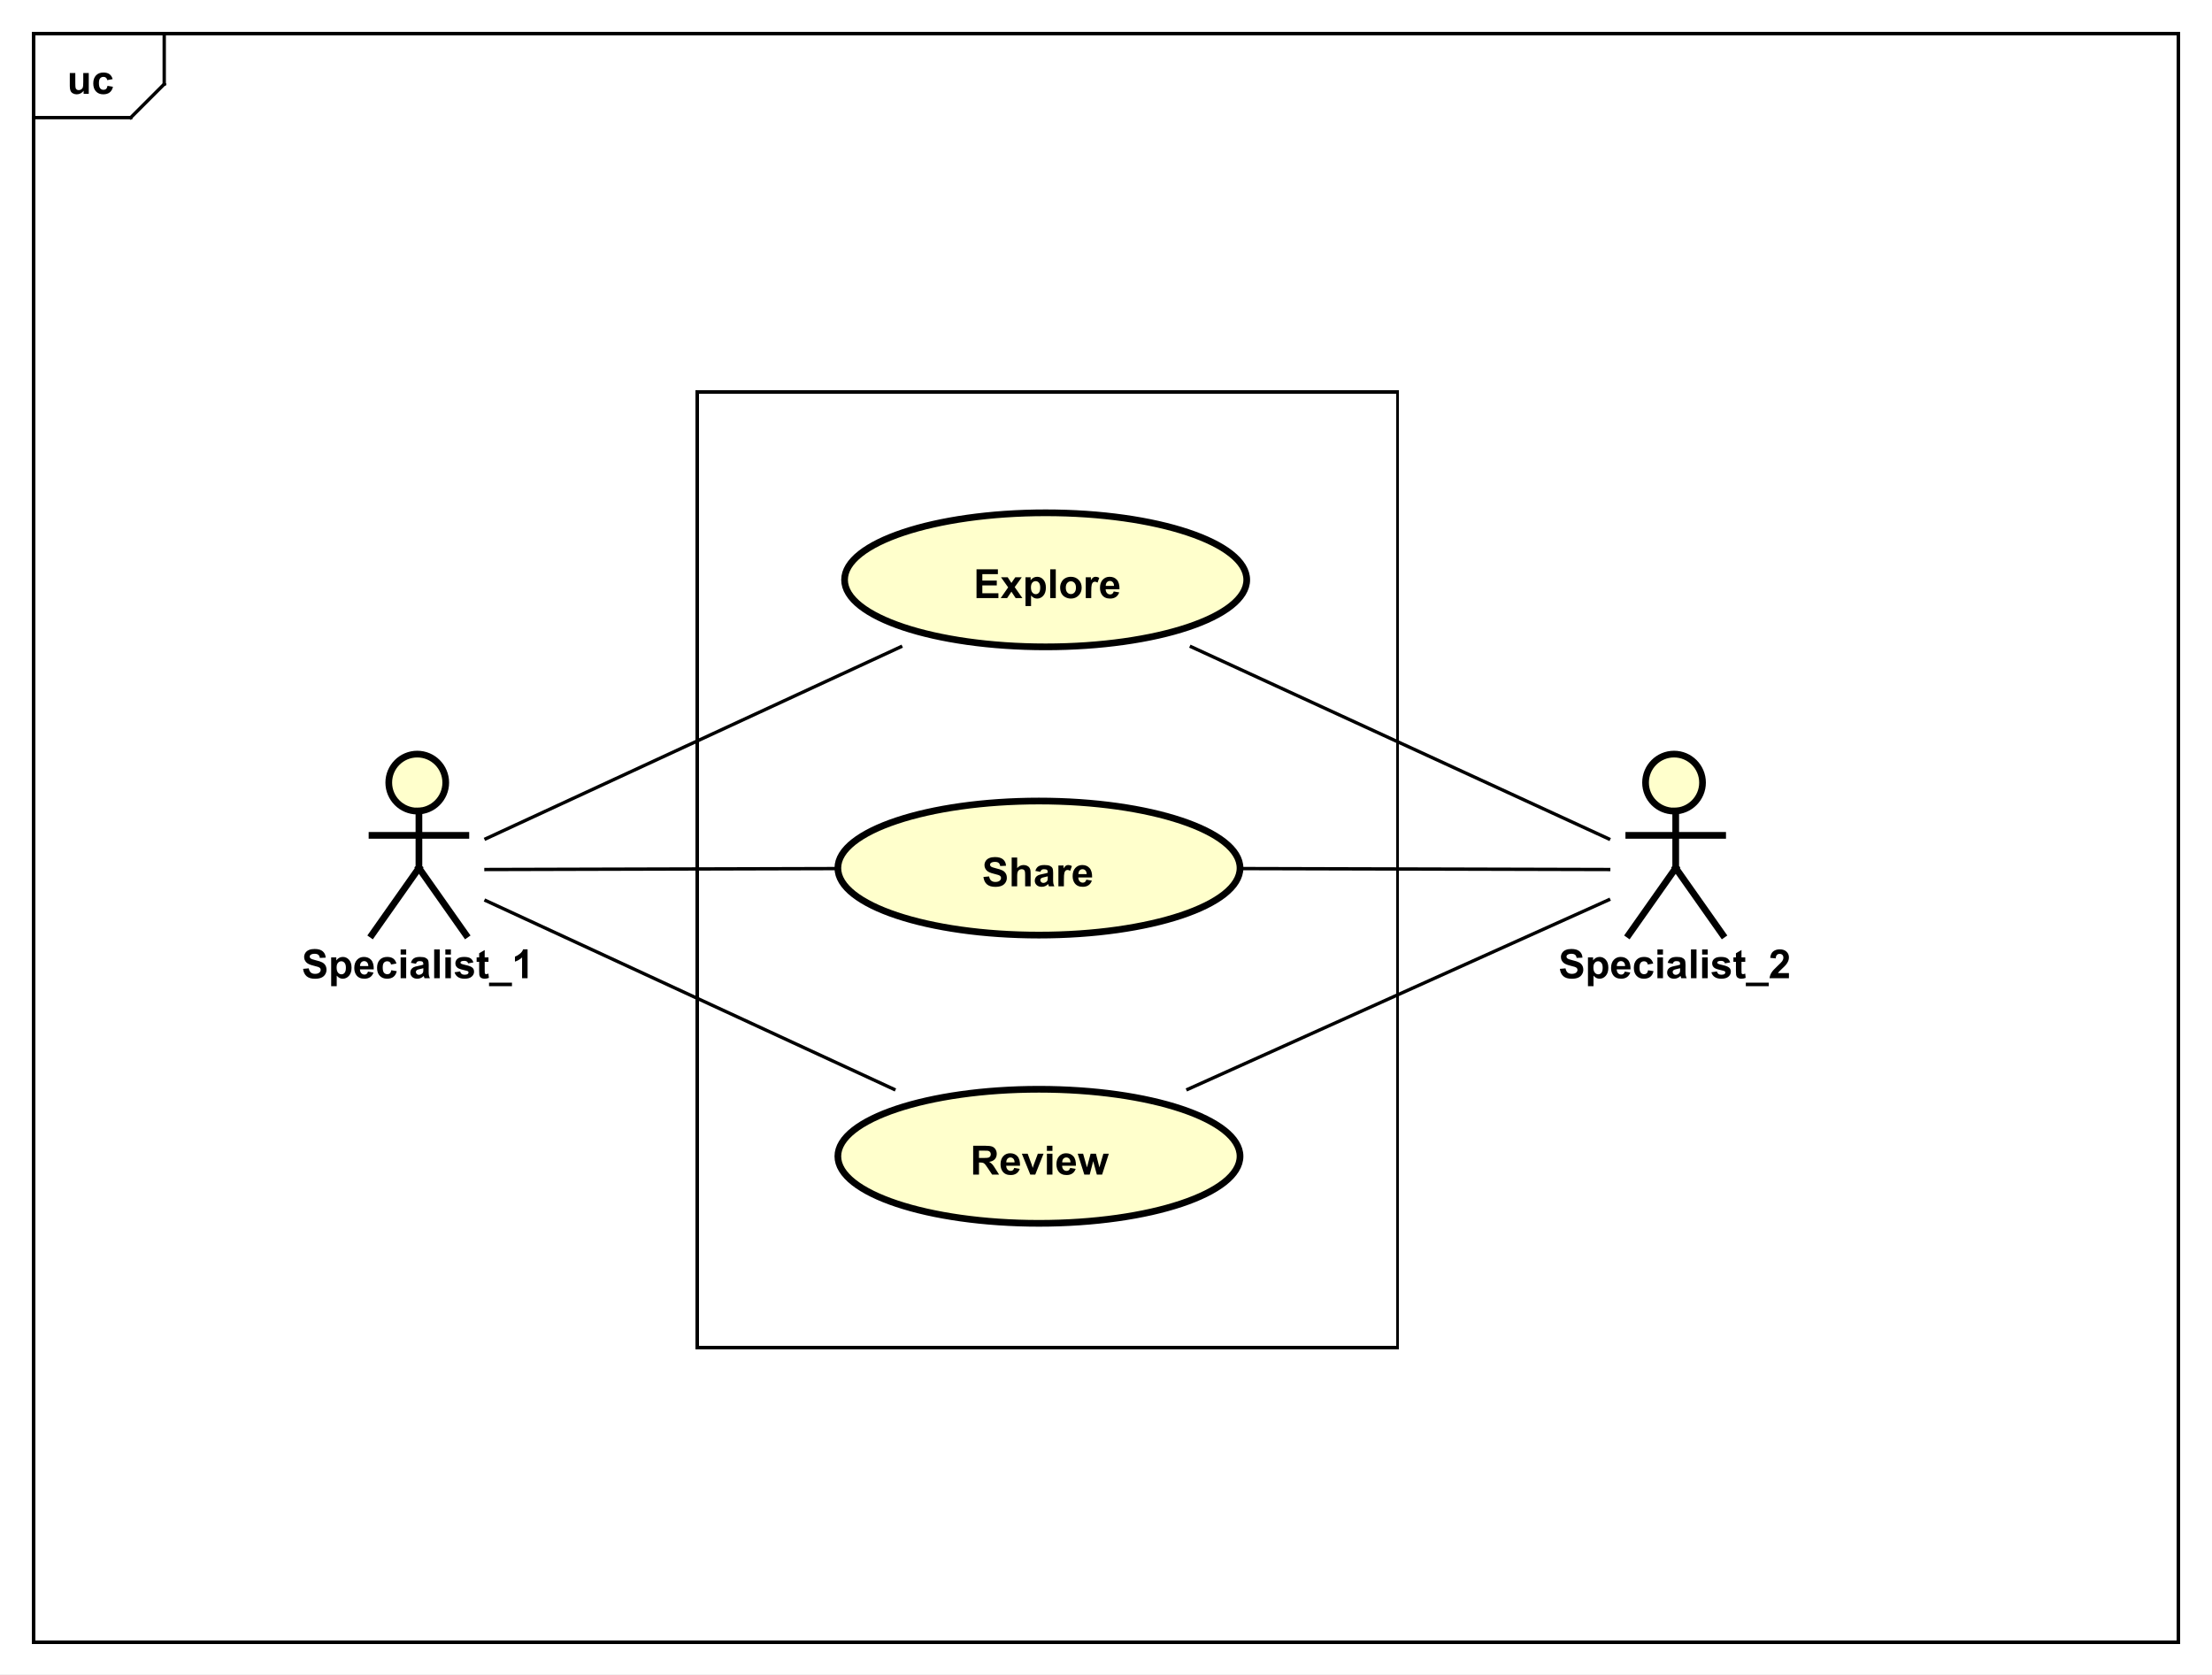
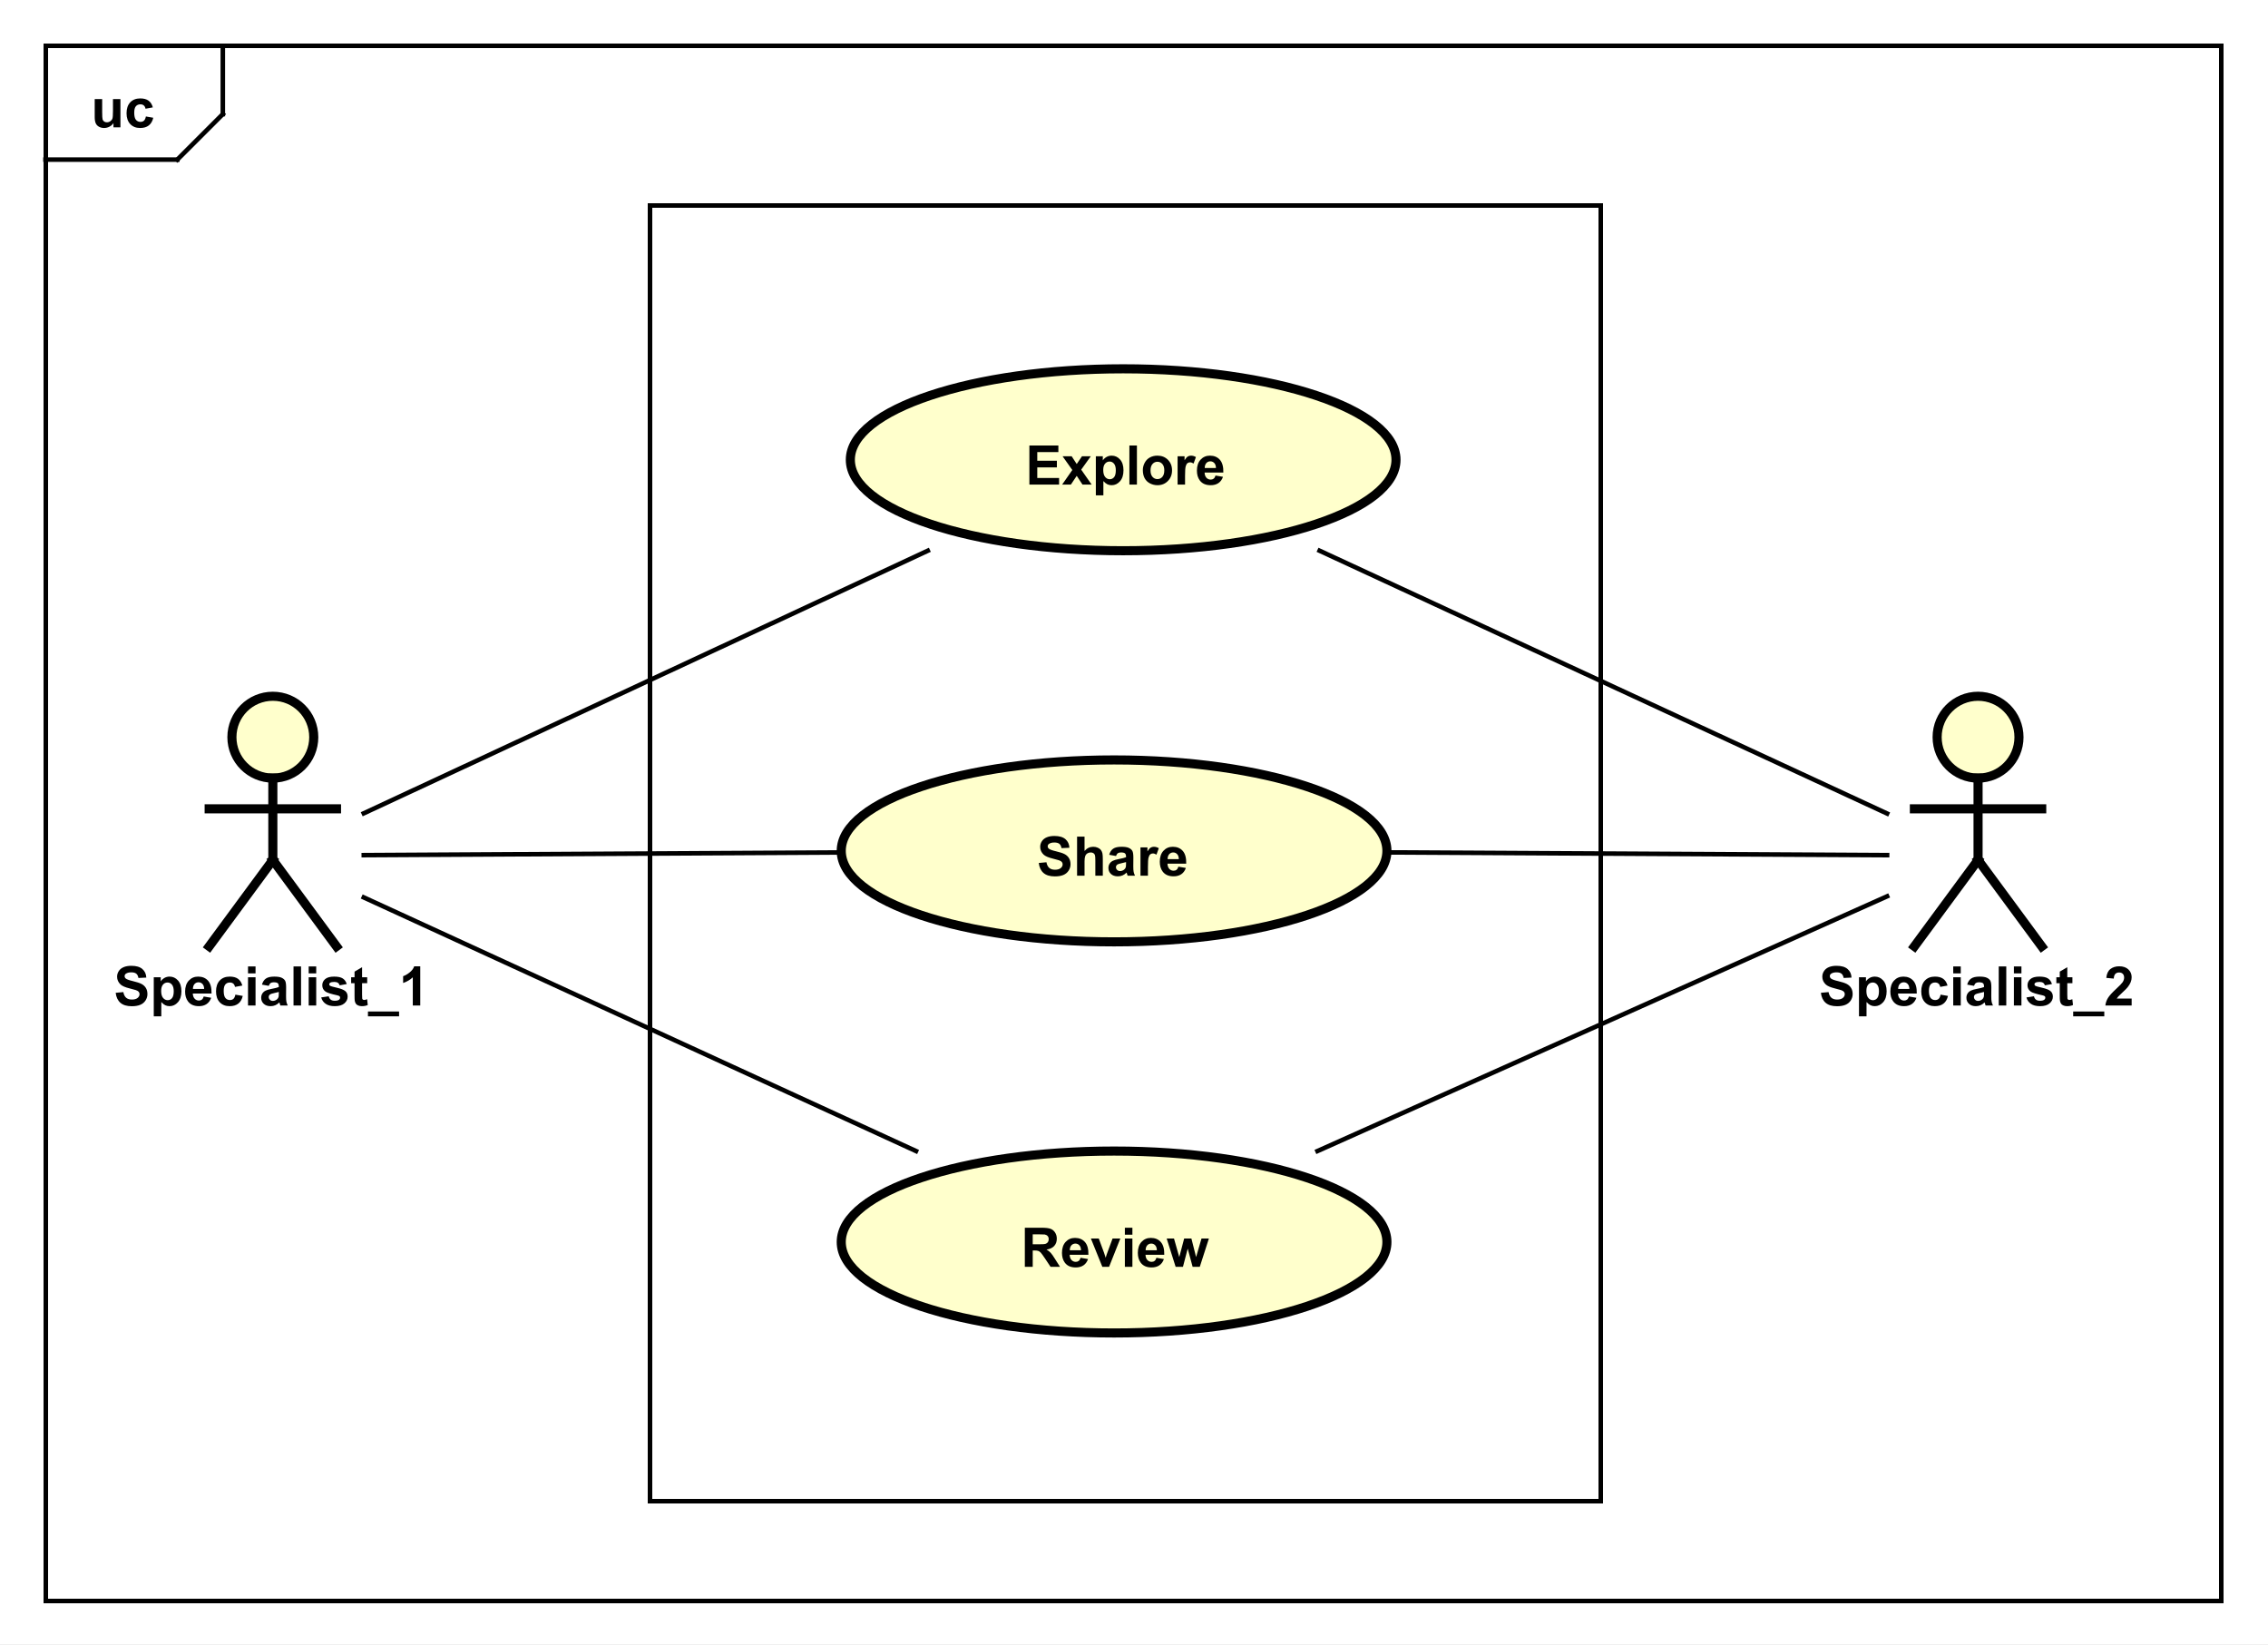
- <svg xmlns="http://www.w3.org/2000/svg" style="fill-opacity:1; color-rendering:auto; color-interpolation:auto; text-rendering:auto; stroke:black; stroke-linecap:square; stroke-miterlimit:10; shape-rendering:auto; stroke-opacity:1; fill:black; stroke-dasharray:none; font-weight:normal; stroke-width:1; font-family:'Dialog'; font-style:normal; stroke-linejoin:miter; font-size:12; stroke-dashoffset:0; image-rendering:auto;" width="880" height="666">
+ <svg xmlns="http://www.w3.org/2000/svg" style="fill-opacity:1; color-rendering:auto; color-interpolation:auto; text-rendering:auto; stroke:black; stroke-linecap:square; stroke-miterlimit:10; shape-rendering:auto; stroke-opacity:1; fill:black; stroke-dasharray:none; font-weight:normal; stroke-width:1; font-family:'Dialog'; font-style:normal; stroke-linejoin:miter; font-size:12; stroke-dashoffset:0; image-rendering:auto;" width="665" height="482">
  <defs id="genericDefs" />
  <g>
    <defs id="defs1">
      <clipPath clipPathUnits="userSpaceOnUse" id="clipPath1">
-         <path d="M0 0 L880 0 L880 666 L0 666 L0 0 Z" />
+         <path d="M0 0 L665 0 L665 482 L0 482 L0 0 Z" />
      </clipPath>
      <clipPath clipPathUnits="userSpaceOnUse" id="clipPath2">
-         <path d="M0 0 L660 0 L660 499.5 L0 499.5 L0 0 Z" />
+         <path d="M-8 -3.094 L490.75 -3.094 L490.75 358.406 L-8 358.406 L-8 -3.094 Z" />
      </clipPath>
      <clipPath clipPathUnits="userSpaceOnUse" id="clipPath3">
-         <path d="M-20 -28 L640 -28 L640 471.5 L-20 471.5 L-20 -28 Z" />
+         <path d="M-20 -28 L478.75 -28 L478.75 333.5 L-20 333.5 L-20 -28 Z" />
      </clipPath>
      <clipPath clipPathUnits="userSpaceOnUse" id="clipPath4">
-         <path d="M-290.5 -178.453 L369.5 -178.453 L369.5 321.047 L-290.5 321.047 L-290.5 -178.453 Z" />
+         <path d="M-225.5 -106.547 L273.25 -106.547 L273.25 254.953 L-225.5 254.953 L-225.5 -106.547 Z" />
      </clipPath>
      <clipPath clipPathUnits="userSpaceOnUse" id="clipPath5">
-         <path d="M-293 -264.453 L367 -264.453 L367 235.047 L-293 235.047 L-293 -264.453 Z" />
+         <path d="M-228 -192.547 L270.75 -192.547 L270.75 168.953 L-228 168.953 L-228 -192.547 Z" />
      </clipPath>
      <clipPath clipPathUnits="userSpaceOnUse" id="clipPath6">
-         <path d="M-289.5 -350.453 L370.5 -350.453 L370.5 149.047 L-289.5 149.047 L-289.5 -350.453 Z" />
+         <path d="M-224.5 -278.547 L274.25 -278.547 L274.25 82.953 L-224.5 82.953 L-224.5 -278.547 Z" />
      </clipPath>
      <clipPath clipPathUnits="userSpaceOnUse" id="clipPath7">
-         <path d="M-90 -291.875 L570 -291.875 L570 207.625 L-90 207.625 L-90 -291.875 Z" />
+         <path d="M-25 -221.094 L473.75 -221.094 L473.75 140.406 L-25 140.406 L-25 -221.094 Z" />
      </clipPath>
      <clipPath clipPathUnits="userSpaceOnUse" id="clipPath8">
-         <path d="M-465 -291.875 L195 -291.875 L195 207.625 L-465 207.625 L-465 -291.875 Z" />
+         <path d="M-400 -221.094 L98.75 -221.094 L98.75 140.406 L-400 140.406 L-400 -221.094 Z" />
      </clipPath>
    </defs>
    <g style="fill:white; stroke:white;">
-       <rect x="0" y="0" width="880" style="clip-path:url(#clipPath1); stroke:none;" height="666" />
+       <rect x="0" y="0" width="665" style="clip-path:url(#clipPath1); stroke:none;" height="482" />
    </g>
-     <g style="text-rendering:geometricPrecision; shape-rendering:crispEdges;" transform="scale(1.3333,1.3333)">
-       <rect x="10" y="10" width="640" style="fill:none; clip-path:url(#clipPath2);" height="480" />
-       <line x1="49" x2="49" y1="11" style="clip-path:url(#clipPath2); fill:none; text-rendering:optimizeLegibility; shape-rendering:auto;" y2="25.094" />
-       <line x1="49" x2="39" y1="25.094" style="clip-path:url(#clipPath2); fill:none; text-rendering:optimizeLegibility; shape-rendering:auto;" y2="35.094" />
-       <line x1="39" x2="10" y1="35.094" style="clip-path:url(#clipPath2); fill:none; text-rendering:optimizeLegibility; shape-rendering:auto;" y2="35.094" />
+     <g style="text-rendering:geometricPrecision; shape-rendering:crispEdges;" transform="scale(1.3333,1.3333) translate(8,3.0938)">
+       <rect x="2" y="6.906" width="478.5" style="fill:none; clip-path:url(#clipPath2);" height="342.094" />
+       <line x1="41" x2="41" y1="7.906" style="clip-path:url(#clipPath2); fill:none; text-rendering:optimizeLegibility; shape-rendering:auto;" y2="22" />
+       <line x1="41" x2="31" y1="22" style="clip-path:url(#clipPath2); fill:none; text-rendering:optimizeLegibility; shape-rendering:auto;" y2="32" />
+       <line x1="31" x2="2" y1="32" style="clip-path:url(#clipPath2); fill:none; text-rendering:optimizeLegibility; shape-rendering:auto;" y2="32" />
    </g>
-     <g style="text-rendering:optimizeLegibility; font-weight:bold; font-family:sans-serif;" transform="matrix(1.3333,0,0,1.3333,0,0) translate(20,28)">
+     <g style="text-rendering:optimizeLegibility; font-weight:bold; font-family:sans-serif;" transform="matrix(1.3333,0,0,1.3333,10.6667,4.125) translate(12,24.9062)">
      <path d="M4.953 0 L4.953 -0.938 Q4.625 -0.438 4.07 -0.148 Q3.516 0.141 2.891 0.141 Q2.266 0.141 1.766 -0.133 Q1.266 -0.406 1.047 -0.906 Q0.828 -1.406 0.828 -2.281 L0.828 -6.219 L2.469 -6.219 L2.469 -3.359 Q2.469 -2.047 2.562 -1.75 Q2.656 -1.453 2.898 -1.281 Q3.141 -1.109 3.5 -1.109 Q3.922 -1.109 4.258 -1.344 Q4.594 -1.578 4.719 -1.922 Q4.844 -2.266 4.844 -3.594 L4.844 -6.219 L6.484 -6.219 L6.484 0 L4.953 0 ZM13.611 -4.391 L12.002 -4.094 Q11.908 -4.578 11.619 -4.82 Q11.33 -5.062 10.877 -5.062 Q10.252 -5.062 9.885 -4.641 Q9.518 -4.219 9.518 -3.219 Q9.518 -2.109 9.893 -1.656 Q10.268 -1.203 10.893 -1.203 Q11.361 -1.203 11.658 -1.469 Q11.955 -1.734 12.08 -2.391 L13.705 -2.109 Q13.455 -1 12.736 -0.43 Q12.018 0.141 10.815 0.141 Q9.455 0.141 8.643 -0.719 Q7.83 -1.578 7.83 -3.109 Q7.83 -4.641 8.643 -5.5 Q9.455 -6.359 10.846 -6.359 Q11.986 -6.359 12.658 -5.875 Q13.33 -5.391 13.611 -4.391 Z" style="stroke:none; clip-path:url(#clipPath3);" />
    </g>
-     <g style="text-rendering:geometricPrecision; shape-rendering:crispEdges; font-weight:bold; font-family:sans-serif;" transform="matrix(1.3333,0,0,1.3333,0,0)">
-       <rect x="208" y="117" width="209" style="fill:none; clip-path:url(#clipPath2);" height="285" />
+     <g style="text-rendering:geometricPrecision; shape-rendering:crispEdges; font-weight:bold; font-family:sans-serif;" transform="matrix(1.3333,0,0,1.3333,10.6667,4.125)">
+       <rect x="135" y="42" width="209" style="fill:none; clip-path:url(#clipPath2);" height="285" />
    </g>
-     <g transform="matrix(1.3333,0,0,1.3333,0,0)" style="fill:rgb(255,255,204); text-rendering:optimizeLegibility; font-family:sans-serif; stroke:rgb(255,255,204); font-weight:bold; stroke-width:2;">
-       <ellipse style="clip-path:url(#clipPath2); stroke:none;" rx="60" cx="312" ry="20" cy="173" />
-       <ellipse style="clip-path:url(#clipPath2); fill:none; stroke:black;" rx="60" cx="312" ry="20" cy="173" />
+     <g transform="matrix(1.3333,0,0,1.3333,10.6667,4.125)" style="fill:rgb(255,255,204); text-rendering:optimizeLegibility; font-family:sans-serif; stroke:rgb(255,255,204); font-weight:bold; stroke-width:2;">
+       <ellipse style="clip-path:url(#clipPath2); stroke:none;" rx="60" cx="239" ry="20" cy="98" />
+       <ellipse style="clip-path:url(#clipPath2); fill:none; stroke:black;" rx="60" cx="239" ry="20" cy="98" />
    </g>
-     <g style="text-rendering:optimizeLegibility; stroke-width:2; font-weight:bold; font-family:sans-serif;" transform="matrix(1.3333,0,0,1.3333,0,0) translate(290.5,178.4531)">
+     <g style="text-rendering:optimizeLegibility; stroke-width:2; font-weight:bold; font-family:sans-serif;" transform="matrix(1.3333,0,0,1.3333,10.6667,4.125) translate(217.5,103.4531)">
      <path d="M0.875 0 L0.875 -8.594 L7.25 -8.594 L7.25 -7.141 L2.609 -7.141 L2.609 -5.234 L6.922 -5.234 L6.922 -3.781 L2.609 -3.781 L2.609 -1.453 L7.406 -1.453 L7.406 0 L0.875 0 ZM8.082 0 L10.316 -3.203 L8.176 -6.219 L10.176 -6.219 L11.285 -4.516 L12.441 -6.219 L14.379 -6.219 L12.27 -3.281 L14.566 0 L12.551 0 L11.285 -1.922 L10.004 0 L8.082 0 ZM15.49 -6.219 L17.021 -6.219 L17.021 -5.312 Q17.334 -5.781 17.842 -6.07 Q18.35 -6.359 18.975 -6.359 Q20.053 -6.359 20.811 -5.516 Q21.568 -4.672 21.568 -3.141 Q21.568 -1.594 20.803 -0.727 Q20.037 0.141 18.959 0.141 Q18.443 0.141 18.021 -0.062 Q17.6 -0.266 17.146 -0.766 L17.146 2.375 L15.49 2.375 L15.49 -6.219 ZM17.115 -3.219 Q17.115 -2.172 17.537 -1.672 Q17.959 -1.172 18.553 -1.172 Q19.131 -1.172 19.506 -1.633 Q19.881 -2.094 19.881 -3.141 Q19.881 -4.109 19.49 -4.586 Q19.1 -5.062 18.521 -5.062 Q17.912 -5.062 17.514 -4.594 Q17.115 -4.125 17.115 -3.219 ZM22.867 0 L22.867 -8.594 L24.523 -8.594 L24.523 0 L22.867 0 ZM25.826 -3.203 Q25.826 -4.016 26.232 -4.789 Q26.639 -5.562 27.373 -5.961 Q28.107 -6.359 29.029 -6.359 Q30.436 -6.359 31.342 -5.445 Q32.248 -4.531 32.248 -3.125 Q32.248 -1.719 31.334 -0.789 Q30.42 0.141 29.045 0.141 Q28.186 0.141 27.412 -0.25 Q26.639 -0.641 26.232 -1.383 Q25.826 -2.125 25.826 -3.203 ZM27.514 -3.109 Q27.514 -2.188 27.951 -1.695 Q28.389 -1.203 29.029 -1.203 Q29.686 -1.203 30.115 -1.695 Q30.545 -2.188 30.545 -3.125 Q30.545 -4.031 30.115 -4.523 Q29.686 -5.016 29.029 -5.016 Q28.389 -5.016 27.951 -4.523 Q27.514 -4.031 27.514 -3.109 ZM35.109 0 L33.469 0 L33.469 -6.219 L35 -6.219 L35 -5.344 Q35.391 -5.969 35.703 -6.164 Q36.016 -6.359 36.406 -6.359 Q36.969 -6.359 37.5 -6.047 L36.984 -4.625 Q36.562 -4.891 36.219 -4.891 Q35.859 -4.891 35.625 -4.695 Q35.391 -4.5 35.25 -4.008 Q35.109 -3.516 35.109 -1.922 L35.109 0 ZM41.81 -1.984 L43.451 -1.703 Q43.139 -0.797 42.451 -0.328 Q41.764 0.141 40.748 0.141 Q39.123 0.141 38.342 -0.922 Q37.717 -1.766 37.717 -3.062 Q37.717 -4.609 38.529 -5.484 Q39.342 -6.359 40.576 -6.359 Q41.967 -6.359 42.772 -5.445 Q43.576 -4.531 43.529 -2.641 L39.404 -2.641 Q39.435 -1.906 39.81 -1.5 Q40.185 -1.094 40.764 -1.094 Q41.139 -1.094 41.404 -1.305 Q41.67 -1.516 41.81 -1.984 ZM41.904 -3.641 Q41.889 -4.359 41.537 -4.734 Q41.185 -5.109 40.67 -5.109 Q40.139 -5.109 39.779 -4.719 Q39.435 -4.312 39.435 -3.641 L41.904 -3.641 Z" style="stroke:none; clip-path:url(#clipPath4);" />
    </g>
-     <g transform="matrix(1.3333,0,0,1.3333,0,0)" style="fill:rgb(255,255,204); text-rendering:optimizeLegibility; font-family:sans-serif; stroke:rgb(255,255,204); font-weight:bold; stroke-width:2;">
-       <ellipse style="clip-path:url(#clipPath2); stroke:none;" rx="60" cx="310" ry="20" cy="259" />
-       <ellipse style="clip-path:url(#clipPath2); fill:none; stroke:black;" rx="60" cx="310" ry="20" cy="259" />
+     <g transform="matrix(1.3333,0,0,1.3333,10.6667,4.125)" style="fill:rgb(255,255,204); text-rendering:optimizeLegibility; font-family:sans-serif; stroke:rgb(255,255,204); font-weight:bold; stroke-width:2;">
+       <ellipse style="clip-path:url(#clipPath2); stroke:none;" rx="60" cx="237" ry="20" cy="184" />
+       <ellipse style="clip-path:url(#clipPath2); fill:none; stroke:black;" rx="60" cx="237" ry="20" cy="184" />
    </g>
-     <g style="text-rendering:optimizeLegibility; stroke-width:2; font-weight:bold; font-family:sans-serif;" transform="matrix(1.3333,0,0,1.3333,0,0) translate(293,264.4531)">
+     <g style="text-rendering:optimizeLegibility; stroke-width:2; font-weight:bold; font-family:sans-serif;" transform="matrix(1.3333,0,0,1.3333,10.6667,4.125) translate(220,189.4531)">
      <path d="M0.438 -2.797 L2.125 -2.953 Q2.281 -2.109 2.742 -1.711 Q3.203 -1.312 4 -1.312 Q4.828 -1.312 5.258 -1.664 Q5.688 -2.016 5.688 -2.5 Q5.688 -2.797 5.508 -3.016 Q5.328 -3.234 4.875 -3.391 Q4.578 -3.5 3.5 -3.766 Q2.094 -4.109 1.531 -4.609 Q0.75 -5.328 0.75 -6.344 Q0.75 -7 1.117 -7.57 Q1.484 -8.141 2.188 -8.438 Q2.891 -8.734 3.875 -8.734 Q5.5 -8.734 6.312 -8.023 Q7.125 -7.312 7.172 -6.141 L5.438 -6.062 Q5.328 -6.719 4.961 -7.008 Q4.594 -7.297 3.859 -7.297 Q3.109 -7.297 2.672 -6.984 Q2.406 -6.797 2.406 -6.453 Q2.406 -6.156 2.656 -5.938 Q2.984 -5.656 4.25 -5.359 Q5.516 -5.062 6.125 -4.742 Q6.734 -4.422 7.078 -3.867 Q7.422 -3.312 7.422 -2.5 Q7.422 -1.766 7.008 -1.117 Q6.594 -0.469 5.844 -0.156 Q5.094 0.156 3.984 0.156 Q2.344 0.156 1.477 -0.602 Q0.609 -1.359 0.438 -2.797 ZM10.504 -8.594 L10.504 -5.438 Q11.301 -6.359 12.41 -6.359 Q12.973 -6.359 13.434 -6.148 Q13.895 -5.938 14.129 -5.609 Q14.363 -5.281 14.441 -4.883 Q14.52 -4.484 14.52 -3.656 L14.52 0 L12.879 0 L12.879 -3.281 Q12.879 -4.266 12.785 -4.531 Q12.691 -4.797 12.457 -4.953 Q12.223 -5.109 11.863 -5.109 Q11.457 -5.109 11.129 -4.906 Q10.801 -4.703 10.652 -4.305 Q10.504 -3.906 10.504 -3.125 L10.504 0 L8.863 0 L8.863 -8.594 L10.504 -8.594 ZM17.428 -4.328 L15.928 -4.594 Q16.178 -5.5 16.795 -5.93 Q17.412 -6.359 18.631 -6.359 Q19.725 -6.359 20.264 -6.102 Q20.803 -5.844 21.021 -5.445 Q21.24 -5.047 21.24 -3.969 L21.225 -2.047 Q21.225 -1.219 21.303 -0.836 Q21.381 -0.453 21.6 0 L19.975 0 Q19.912 -0.172 19.818 -0.484 Q19.771 -0.641 19.756 -0.688 Q19.334 -0.266 18.857 -0.062 Q18.381 0.141 17.834 0.141 Q16.865 0.141 16.311 -0.383 Q15.756 -0.906 15.756 -1.703 Q15.756 -2.234 16.014 -2.641 Q16.271 -3.047 16.725 -3.273 Q17.178 -3.5 18.037 -3.656 Q19.178 -3.875 19.631 -4.062 L19.631 -4.219 Q19.631 -4.703 19.396 -4.906 Q19.162 -5.109 18.506 -5.109 Q18.068 -5.109 17.826 -4.938 Q17.584 -4.766 17.428 -4.328 ZM19.631 -2.984 Q19.318 -2.891 18.631 -2.742 Q17.943 -2.594 17.725 -2.453 Q17.412 -2.219 17.412 -1.875 Q17.412 -1.531 17.67 -1.273 Q17.928 -1.016 18.318 -1.016 Q18.771 -1.016 19.178 -1.312 Q19.475 -1.531 19.568 -1.859 Q19.631 -2.062 19.631 -2.656 L19.631 -2.984 ZM24.445 0 L22.805 0 L22.805 -6.219 L24.336 -6.219 L24.336 -5.344 Q24.727 -5.969 25.039 -6.164 Q25.352 -6.359 25.742 -6.359 Q26.305 -6.359 26.836 -6.047 L26.32 -4.625 Q25.898 -4.891 25.555 -4.891 Q25.195 -4.891 24.961 -4.695 Q24.727 -4.5 24.586 -4.008 Q24.445 -3.516 24.445 -1.922 L24.445 0 ZM31.146 -1.984 L32.787 -1.703 Q32.475 -0.797 31.787 -0.328 Q31.1 0.141 30.084 0.141 Q28.459 0.141 27.678 -0.922 Q27.053 -1.766 27.053 -3.062 Q27.053 -4.609 27.865 -5.484 Q28.678 -6.359 29.912 -6.359 Q31.303 -6.359 32.107 -5.445 Q32.912 -4.531 32.865 -2.641 L28.74 -2.641 Q28.771 -1.906 29.146 -1.5 Q29.521 -1.094 30.1 -1.094 Q30.475 -1.094 30.74 -1.305 Q31.006 -1.516 31.146 -1.984 ZM31.24 -3.641 Q31.225 -4.359 30.873 -4.734 Q30.521 -5.109 30.006 -5.109 Q29.475 -5.109 29.115 -4.719 Q28.771 -4.312 28.771 -3.641 L31.24 -3.641 Z" style="stroke:none; clip-path:url(#clipPath5);" />
    </g>
-     <g transform="matrix(1.3333,0,0,1.3333,0,0)" style="fill:rgb(255,255,204); text-rendering:optimizeLegibility; font-family:sans-serif; stroke:rgb(255,255,204); font-weight:bold; stroke-width:2;">
-       <ellipse style="clip-path:url(#clipPath2); stroke:none;" rx="60" cx="310" ry="20" cy="345" />
-       <ellipse style="clip-path:url(#clipPath2); fill:none; stroke:black;" rx="60" cx="310" ry="20" cy="345" />
+     <g transform="matrix(1.3333,0,0,1.3333,10.6667,4.125)" style="fill:rgb(255,255,204); text-rendering:optimizeLegibility; font-family:sans-serif; stroke:rgb(255,255,204); font-weight:bold; stroke-width:2;">
+       <ellipse style="clip-path:url(#clipPath2); stroke:none;" rx="60" cx="237" ry="20" cy="270" />
+       <ellipse style="clip-path:url(#clipPath2); fill:none; stroke:black;" rx="60" cx="237" ry="20" cy="270" />
    </g>
-     <g style="text-rendering:optimizeLegibility; stroke-width:2; font-weight:bold; font-family:sans-serif;" transform="matrix(1.3333,0,0,1.3333,0,0) translate(289.5,350.4531)">
+     <g style="text-rendering:optimizeLegibility; stroke-width:2; font-weight:bold; font-family:sans-serif;" transform="matrix(1.3333,0,0,1.3333,10.6667,4.125) translate(216.5,275.4531)">
      <path d="M0.875 0 L0.875 -8.594 L4.531 -8.594 Q5.906 -8.594 6.531 -8.359 Q7.156 -8.125 7.531 -7.531 Q7.906 -6.938 7.906 -6.188 Q7.906 -5.219 7.336 -4.586 Q6.766 -3.953 5.641 -3.797 Q6.203 -3.469 6.57 -3.07 Q6.938 -2.672 7.547 -1.672 L8.609 0 L6.531 0 L5.281 -1.875 Q4.609 -2.875 4.359 -3.133 Q4.109 -3.391 3.836 -3.492 Q3.562 -3.594 2.969 -3.594 L2.609 -3.594 L2.609 0 L0.875 0 ZM2.609 -4.953 L3.891 -4.953 Q5.141 -4.953 5.453 -5.062 Q5.766 -5.172 5.945 -5.43 Q6.125 -5.688 6.125 -6.078 Q6.125 -6.5 5.891 -6.766 Q5.656 -7.031 5.234 -7.109 Q5.016 -7.141 3.969 -7.141 L2.609 -7.141 L2.609 -4.953 ZM13.135 -1.984 L14.775 -1.703 Q14.463 -0.797 13.775 -0.328 Q13.088 0.141 12.072 0.141 Q10.447 0.141 9.666 -0.922 Q9.041 -1.766 9.041 -3.062 Q9.041 -4.609 9.854 -5.484 Q10.666 -6.359 11.9 -6.359 Q13.291 -6.359 14.096 -5.445 Q14.9 -4.531 14.854 -2.641 L10.729 -2.641 Q10.76 -1.906 11.135 -1.5 Q11.51 -1.094 12.088 -1.094 Q12.463 -1.094 12.729 -1.305 Q12.994 -1.516 13.135 -1.984 ZM13.229 -3.641 Q13.213 -4.359 12.861 -4.734 Q12.51 -5.109 11.994 -5.109 Q11.463 -5.109 11.104 -4.719 Q10.76 -4.312 10.76 -3.641 L13.229 -3.641 ZM17.918 0 L15.402 -6.219 L17.137 -6.219 L18.309 -3.047 L18.652 -1.984 Q18.777 -2.391 18.809 -2.516 Q18.902 -2.781 18.996 -3.047 L20.168 -6.219 L21.871 -6.219 L19.402 0 L17.918 0 ZM22.873 -7.062 L22.873 -8.594 L24.529 -8.594 L24.529 -7.062 L22.873 -7.062 ZM22.873 0 L22.873 -6.219 L24.529 -6.219 L24.529 0 L22.873 0 ZM29.816 -1.984 L31.457 -1.703 Q31.145 -0.797 30.457 -0.328 Q29.77 0.141 28.754 0.141 Q27.129 0.141 26.348 -0.922 Q25.723 -1.766 25.723 -3.062 Q25.723 -4.609 26.535 -5.484 Q27.348 -6.359 28.582 -6.359 Q29.973 -6.359 30.777 -5.445 Q31.582 -4.531 31.535 -2.641 L27.41 -2.641 Q27.441 -1.906 27.816 -1.5 Q28.191 -1.094 28.77 -1.094 Q29.145 -1.094 29.41 -1.305 Q29.676 -1.516 29.816 -1.984 ZM29.91 -3.641 Q29.895 -4.359 29.543 -4.734 Q29.191 -5.109 28.676 -5.109 Q28.145 -5.109 27.785 -4.719 Q27.441 -4.312 27.441 -3.641 L29.91 -3.641 ZM34.037 0 L32.068 -6.219 L33.678 -6.219 L34.834 -2.141 L35.912 -6.219 L37.506 -6.219 L38.537 -2.141 L39.725 -6.219 L41.35 -6.219 L39.35 0 L37.772 0 L36.693 -4 L35.647 0 L34.037 0 Z" style="stroke:none; clip-path:url(#clipPath6);" />
    </g>
-     <g transform="matrix(1.3333,0,0,1.3333,0,0)" style="fill:rgb(255,255,204); text-rendering:optimizeLegibility; font-family:sans-serif; stroke:rgb(255,255,204); font-weight:bold; stroke-width:2;">
-       <circle r="8.5" style="clip-path:url(#clipPath2); stroke:none;" cx="124.5" cy="233.5" />
-       <circle style="fill:none; clip-path:url(#clipPath2); stroke:black;" r="8.5" cx="124.5" cy="233.5" />
-       <line x1="125" x2="125" y1="242" style="clip-path:url(#clipPath2); fill:none; stroke:black;" y2="259" />
-       <line x1="111" x2="139" y1="249.244" style="clip-path:url(#clipPath2); fill:none; stroke:black;" y2="249.244" />
-       <line x1="125" x2="111" y1="259" style="clip-path:url(#clipPath2); fill:none; stroke:black;" y2="278.875" />
-       <line x1="125" x2="139" y1="259" style="clip-path:url(#clipPath2); fill:none; stroke:black;" y2="278.875" />
+     <g transform="matrix(1.3333,0,0,1.3333,10.6667,4.125)" style="fill:rgb(255,255,204); text-rendering:optimizeLegibility; font-family:sans-serif; stroke:rgb(255,255,204); font-weight:bold; stroke-width:2;">
+       <circle r="9" style="clip-path:url(#clipPath2); stroke:none;" cx="52" cy="159" />
+       <circle style="fill:none; clip-path:url(#clipPath2); stroke:black;" r="9" cx="52" cy="159" />
+       <line x1="52" x2="52" y1="168" style="clip-path:url(#clipPath2); fill:none; stroke:black;" y2="186" />
+       <line x1="38" x2="66" y1="174.75" style="clip-path:url(#clipPath2); fill:none; stroke:black;" y2="174.75" />
+       <line x1="52" x2="38" y1="186" style="clip-path:url(#clipPath2); fill:none; stroke:black;" y2="205" />
+       <line x1="52" x2="66" y1="186" style="clip-path:url(#clipPath2); fill:none; stroke:black;" y2="205" />
    </g>
-     <g style="text-rendering:optimizeLegibility; stroke-width:2; font-weight:bold; font-family:sans-serif;" transform="matrix(1.3333,0,0,1.3333,0,0) translate(90,291.875)">
+     <g style="text-rendering:optimizeLegibility; stroke-width:2; font-weight:bold; font-family:sans-serif;" transform="matrix(1.3333,0,0,1.3333,10.6667,4.125) translate(17,218)">
      <path d="M0.438 -2.797 L2.125 -2.953 Q2.281 -2.109 2.742 -1.711 Q3.203 -1.312 4 -1.312 Q4.828 -1.312 5.258 -1.664 Q5.688 -2.016 5.688 -2.5 Q5.688 -2.797 5.508 -3.016 Q5.328 -3.234 4.875 -3.391 Q4.578 -3.5 3.5 -3.766 Q2.094 -4.109 1.531 -4.609 Q0.75 -5.328 0.75 -6.344 Q0.75 -7 1.117 -7.57 Q1.484 -8.141 2.188 -8.438 Q2.891 -8.734 3.875 -8.734 Q5.5 -8.734 6.312 -8.023 Q7.125 -7.312 7.172 -6.141 L5.438 -6.062 Q5.328 -6.719 4.961 -7.008 Q4.594 -7.297 3.859 -7.297 Q3.109 -7.297 2.672 -6.984 Q2.406 -6.797 2.406 -6.453 Q2.406 -6.156 2.656 -5.938 Q2.984 -5.656 4.25 -5.359 Q5.516 -5.062 6.125 -4.742 Q6.734 -4.422 7.078 -3.867 Q7.422 -3.312 7.422 -2.5 Q7.422 -1.766 7.008 -1.117 Q6.594 -0.469 5.844 -0.156 Q5.094 0.156 3.984 0.156 Q2.344 0.156 1.477 -0.602 Q0.609 -1.359 0.438 -2.797 ZM8.816 -6.219 L10.348 -6.219 L10.348 -5.312 Q10.66 -5.781 11.168 -6.07 Q11.676 -6.359 12.301 -6.359 Q13.379 -6.359 14.137 -5.516 Q14.895 -4.672 14.895 -3.141 Q14.895 -1.594 14.129 -0.727 Q13.363 0.141 12.285 0.141 Q11.77 0.141 11.348 -0.062 Q10.926 -0.266 10.473 -0.766 L10.473 2.375 L8.816 2.375 L8.816 -6.219 ZM10.441 -3.219 Q10.441 -2.172 10.863 -1.672 Q11.285 -1.172 11.879 -1.172 Q12.457 -1.172 12.832 -1.633 Q13.207 -2.094 13.207 -3.141 Q13.207 -4.109 12.816 -4.586 Q12.426 -5.062 11.848 -5.062 Q11.238 -5.062 10.84 -4.594 Q10.441 -4.125 10.441 -3.219 ZM19.803 -1.984 L21.443 -1.703 Q21.131 -0.797 20.443 -0.328 Q19.756 0.141 18.74 0.141 Q17.115 0.141 16.334 -0.922 Q15.709 -1.766 15.709 -3.062 Q15.709 -4.609 16.521 -5.484 Q17.334 -6.359 18.568 -6.359 Q19.959 -6.359 20.764 -5.445 Q21.568 -4.531 21.521 -2.641 L17.396 -2.641 Q17.428 -1.906 17.803 -1.5 Q18.178 -1.094 18.756 -1.094 Q19.131 -1.094 19.396 -1.305 Q19.662 -1.516 19.803 -1.984 ZM19.896 -3.641 Q19.881 -4.359 19.529 -4.734 Q19.178 -5.109 18.662 -5.109 Q18.131 -5.109 17.771 -4.719 Q17.428 -4.312 17.428 -3.641 L19.896 -3.641 ZM28.289 -4.391 L26.68 -4.094 Q26.586 -4.578 26.297 -4.82 Q26.008 -5.062 25.555 -5.062 Q24.93 -5.062 24.562 -4.641 Q24.195 -4.219 24.195 -3.219 Q24.195 -2.109 24.57 -1.656 Q24.945 -1.203 25.57 -1.203 Q26.039 -1.203 26.336 -1.469 Q26.633 -1.734 26.758 -2.391 L28.383 -2.109 Q28.133 -1 27.414 -0.43 Q26.695 0.141 25.492 0.141 Q24.133 0.141 23.32 -0.719 Q22.508 -1.578 22.508 -3.109 Q22.508 -4.641 23.32 -5.5 Q24.133 -6.359 25.523 -6.359 Q26.664 -6.359 27.336 -5.875 Q28.008 -5.391 28.289 -4.391 ZM29.541 -7.062 L29.541 -8.594 L31.197 -8.594 L31.197 -7.062 L29.541 -7.062 ZM29.541 0 L29.541 -6.219 L31.197 -6.219 L31.197 0 L29.541 0 ZM34.109 -4.328 L32.609 -4.594 Q32.859 -5.5 33.477 -5.93 Q34.094 -6.359 35.312 -6.359 Q36.406 -6.359 36.945 -6.102 Q37.484 -5.844 37.703 -5.445 Q37.922 -5.047 37.922 -3.969 L37.906 -2.047 Q37.906 -1.219 37.984 -0.836 Q38.062 -0.453 38.281 0 L36.656 0 Q36.594 -0.172 36.5 -0.484 Q36.453 -0.641 36.438 -0.688 Q36.016 -0.266 35.539 -0.062 Q35.062 0.141 34.516 0.141 Q33.547 0.141 32.992 -0.383 Q32.438 -0.906 32.438 -1.703 Q32.438 -2.234 32.695 -2.641 Q32.953 -3.047 33.406 -3.273 Q33.859 -3.5 34.719 -3.656 Q35.859 -3.875 36.312 -4.062 L36.312 -4.219 Q36.312 -4.703 36.078 -4.906 Q35.844 -5.109 35.188 -5.109 Q34.75 -5.109 34.508 -4.938 Q34.266 -4.766 34.109 -4.328 ZM36.312 -2.984 Q36 -2.891 35.312 -2.742 Q34.625 -2.594 34.406 -2.453 Q34.094 -2.219 34.094 -1.875 Q34.094 -1.531 34.352 -1.273 Q34.609 -1.016 35 -1.016 Q35.453 -1.016 35.859 -1.312 Q36.156 -1.531 36.25 -1.859 Q36.312 -2.062 36.312 -2.656 L36.312 -2.984 ZM39.549 0 L39.549 -8.594 L41.205 -8.594 L41.205 0 L39.549 0 ZM42.883 -7.062 L42.883 -8.594 L44.539 -8.594 L44.539 -7.062 L42.883 -7.062 ZM42.883 0 L42.883 -6.219 L44.539 -6.219 L44.539 0 L42.883 0 ZM45.639 -1.781 L47.295 -2.031 Q47.404 -1.547 47.725 -1.297 Q48.045 -1.047 48.623 -1.047 Q49.264 -1.047 49.576 -1.281 Q49.795 -1.453 49.795 -1.719 Q49.795 -1.906 49.685 -2.031 Q49.56 -2.156 49.139 -2.25 Q47.139 -2.688 46.607 -3.047 Q45.873 -3.562 45.873 -4.453 Q45.873 -5.266 46.506 -5.812 Q47.139 -6.359 48.482 -6.359 Q49.764 -6.359 50.389 -5.945 Q51.014 -5.531 51.248 -4.719 L49.685 -4.438 Q49.592 -4.797 49.31 -4.992 Q49.029 -5.188 48.514 -5.188 Q47.873 -5.188 47.592 -5 Q47.404 -4.875 47.404 -4.672 Q47.404 -4.484 47.56 -4.359 Q47.779 -4.203 49.1 -3.906 Q50.42 -3.609 50.935 -3.172 Q51.451 -2.734 51.451 -1.953 Q51.451 -1.094 50.74 -0.477 Q50.029 0.141 48.623 0.141 Q47.357 0.141 46.615 -0.375 Q45.873 -0.891 45.639 -1.781 ZM55.75 -6.219 L55.75 -4.906 L54.625 -4.906 L54.625 -2.406 Q54.625 -1.641 54.656 -1.516 Q54.688 -1.391 54.805 -1.305 Q54.922 -1.219 55.078 -1.219 Q55.312 -1.219 55.734 -1.391 L55.875 -0.109 Q55.312 0.141 54.578 0.141 Q54.141 0.141 53.781 -0.008 Q53.422 -0.156 53.258 -0.398 Q53.094 -0.641 53.016 -1.031 Q52.969 -1.328 52.969 -2.203 L52.969 -4.906 L52.219 -4.906 L52.219 -6.219 L52.969 -6.219 L52.969 -7.453 L54.625 -8.422 L54.625 -6.219 L55.75 -6.219 ZM55.918 2.375 L55.918 1.312 L62.762 1.312 L62.762 2.375 L55.918 2.375 ZM67.42 0 L65.779 0 L65.779 -6.203 Q64.873 -5.359 63.654 -4.953 L63.654 -6.453 Q64.295 -6.656 65.053 -7.25 Q65.811 -7.844 66.092 -8.625 L67.42 -8.625 L67.42 0 Z" style="stroke:none; clip-path:url(#clipPath7);" />
    </g>
-     <g transform="matrix(1.3333,0,0,1.3333,0,0)" style="fill:rgb(255,255,204); text-rendering:optimizeLegibility; font-family:sans-serif; stroke:rgb(255,255,204); font-weight:bold; stroke-width:2;">
-       <circle r="8.5" style="clip-path:url(#clipPath2); stroke:none;" cx="499.5" cy="233.5" />
-       <circle style="fill:none; clip-path:url(#clipPath2); stroke:black;" r="8.5" cx="499.5" cy="233.5" />
-       <line x1="500" x2="500" y1="242" style="clip-path:url(#clipPath2); fill:none; stroke:black;" y2="259" />
-       <line x1="486" x2="514" y1="249.244" style="clip-path:url(#clipPath2); fill:none; stroke:black;" y2="249.244" />
-       <line x1="500" x2="486" y1="259" style="clip-path:url(#clipPath2); fill:none; stroke:black;" y2="278.875" />
-       <line x1="500" x2="514" y1="259" style="clip-path:url(#clipPath2); fill:none; stroke:black;" y2="278.875" />
+     <g transform="matrix(1.3333,0,0,1.3333,10.6667,4.125)" style="fill:rgb(255,255,204); text-rendering:optimizeLegibility; font-family:sans-serif; stroke:rgb(255,255,204); font-weight:bold; stroke-width:2;">
+       <circle r="9" style="clip-path:url(#clipPath2); stroke:none;" cx="427" cy="159" />
+       <circle style="fill:none; clip-path:url(#clipPath2); stroke:black;" r="9" cx="427" cy="159" />
+       <line x1="427" x2="427" y1="168" style="clip-path:url(#clipPath2); fill:none; stroke:black;" y2="186" />
+       <line x1="413" x2="441" y1="174.75" style="clip-path:url(#clipPath2); fill:none; stroke:black;" y2="174.75" />
+       <line x1="427" x2="413" y1="186" style="clip-path:url(#clipPath2); fill:none; stroke:black;" y2="205" />
+       <line x1="427" x2="441" y1="186" style="clip-path:url(#clipPath2); fill:none; stroke:black;" y2="205" />
    </g>
-     <g style="text-rendering:optimizeLegibility; stroke-width:2; font-weight:bold; font-family:sans-serif;" transform="matrix(1.3333,0,0,1.3333,0,0) translate(465,291.875)">
+     <g style="text-rendering:optimizeLegibility; stroke-width:2; font-weight:bold; font-family:sans-serif;" transform="matrix(1.3333,0,0,1.3333,10.6667,4.125) translate(392,218)">
      <path d="M0.438 -2.797 L2.125 -2.953 Q2.281 -2.109 2.742 -1.711 Q3.203 -1.312 4 -1.312 Q4.828 -1.312 5.258 -1.664 Q5.688 -2.016 5.688 -2.5 Q5.688 -2.797 5.508 -3.016 Q5.328 -3.234 4.875 -3.391 Q4.578 -3.5 3.5 -3.766 Q2.094 -4.109 1.531 -4.609 Q0.75 -5.328 0.75 -6.344 Q0.75 -7 1.117 -7.57 Q1.484 -8.141 2.188 -8.438 Q2.891 -8.734 3.875 -8.734 Q5.5 -8.734 6.312 -8.023 Q7.125 -7.312 7.172 -6.141 L5.438 -6.062 Q5.328 -6.719 4.961 -7.008 Q4.594 -7.297 3.859 -7.297 Q3.109 -7.297 2.672 -6.984 Q2.406 -6.797 2.406 -6.453 Q2.406 -6.156 2.656 -5.938 Q2.984 -5.656 4.25 -5.359 Q5.516 -5.062 6.125 -4.742 Q6.734 -4.422 7.078 -3.867 Q7.422 -3.312 7.422 -2.5 Q7.422 -1.766 7.008 -1.117 Q6.594 -0.469 5.844 -0.156 Q5.094 0.156 3.984 0.156 Q2.344 0.156 1.477 -0.602 Q0.609 -1.359 0.438 -2.797 ZM8.816 -6.219 L10.348 -6.219 L10.348 -5.312 Q10.66 -5.781 11.168 -6.07 Q11.676 -6.359 12.301 -6.359 Q13.379 -6.359 14.137 -5.516 Q14.895 -4.672 14.895 -3.141 Q14.895 -1.594 14.129 -0.727 Q13.363 0.141 12.285 0.141 Q11.77 0.141 11.348 -0.062 Q10.926 -0.266 10.473 -0.766 L10.473 2.375 L8.816 2.375 L8.816 -6.219 ZM10.441 -3.219 Q10.441 -2.172 10.863 -1.672 Q11.285 -1.172 11.879 -1.172 Q12.457 -1.172 12.832 -1.633 Q13.207 -2.094 13.207 -3.141 Q13.207 -4.109 12.816 -4.586 Q12.426 -5.062 11.848 -5.062 Q11.238 -5.062 10.84 -4.594 Q10.441 -4.125 10.441 -3.219 ZM19.803 -1.984 L21.443 -1.703 Q21.131 -0.797 20.443 -0.328 Q19.756 0.141 18.74 0.141 Q17.115 0.141 16.334 -0.922 Q15.709 -1.766 15.709 -3.062 Q15.709 -4.609 16.521 -5.484 Q17.334 -6.359 18.568 -6.359 Q19.959 -6.359 20.764 -5.445 Q21.568 -4.531 21.521 -2.641 L17.396 -2.641 Q17.428 -1.906 17.803 -1.5 Q18.178 -1.094 18.756 -1.094 Q19.131 -1.094 19.396 -1.305 Q19.662 -1.516 19.803 -1.984 ZM19.896 -3.641 Q19.881 -4.359 19.529 -4.734 Q19.178 -5.109 18.662 -5.109 Q18.131 -5.109 17.771 -4.719 Q17.428 -4.312 17.428 -3.641 L19.896 -3.641 ZM28.289 -4.391 L26.68 -4.094 Q26.586 -4.578 26.297 -4.82 Q26.008 -5.062 25.555 -5.062 Q24.93 -5.062 24.562 -4.641 Q24.195 -4.219 24.195 -3.219 Q24.195 -2.109 24.57 -1.656 Q24.945 -1.203 25.57 -1.203 Q26.039 -1.203 26.336 -1.469 Q26.633 -1.734 26.758 -2.391 L28.383 -2.109 Q28.133 -1 27.414 -0.43 Q26.695 0.141 25.492 0.141 Q24.133 0.141 23.32 -0.719 Q22.508 -1.578 22.508 -3.109 Q22.508 -4.641 23.32 -5.5 Q24.133 -6.359 25.523 -6.359 Q26.664 -6.359 27.336 -5.875 Q28.008 -5.391 28.289 -4.391 ZM29.541 -7.062 L29.541 -8.594 L31.197 -8.594 L31.197 -7.062 L29.541 -7.062 ZM29.541 0 L29.541 -6.219 L31.197 -6.219 L31.197 0 L29.541 0 ZM34.109 -4.328 L32.609 -4.594 Q32.859 -5.5 33.477 -5.93 Q34.094 -6.359 35.312 -6.359 Q36.406 -6.359 36.945 -6.102 Q37.484 -5.844 37.703 -5.445 Q37.922 -5.047 37.922 -3.969 L37.906 -2.047 Q37.906 -1.219 37.984 -0.836 Q38.062 -0.453 38.281 0 L36.656 0 Q36.594 -0.172 36.5 -0.484 Q36.453 -0.641 36.438 -0.688 Q36.016 -0.266 35.539 -0.062 Q35.062 0.141 34.516 0.141 Q33.547 0.141 32.992 -0.383 Q32.438 -0.906 32.438 -1.703 Q32.438 -2.234 32.695 -2.641 Q32.953 -3.047 33.406 -3.273 Q33.859 -3.5 34.719 -3.656 Q35.859 -3.875 36.312 -4.062 L36.312 -4.219 Q36.312 -4.703 36.078 -4.906 Q35.844 -5.109 35.188 -5.109 Q34.75 -5.109 34.508 -4.938 Q34.266 -4.766 34.109 -4.328 ZM36.312 -2.984 Q36 -2.891 35.312 -2.742 Q34.625 -2.594 34.406 -2.453 Q34.094 -2.219 34.094 -1.875 Q34.094 -1.531 34.352 -1.273 Q34.609 -1.016 35 -1.016 Q35.453 -1.016 35.859 -1.312 Q36.156 -1.531 36.25 -1.859 Q36.312 -2.062 36.312 -2.656 L36.312 -2.984 ZM39.549 0 L39.549 -8.594 L41.205 -8.594 L41.205 0 L39.549 0 ZM42.883 -7.062 L42.883 -8.594 L44.539 -8.594 L44.539 -7.062 L42.883 -7.062 ZM42.883 0 L42.883 -6.219 L44.539 -6.219 L44.539 0 L42.883 0 ZM45.639 -1.781 L47.295 -2.031 Q47.404 -1.547 47.725 -1.297 Q48.045 -1.047 48.623 -1.047 Q49.264 -1.047 49.576 -1.281 Q49.795 -1.453 49.795 -1.719 Q49.795 -1.906 49.685 -2.031 Q49.56 -2.156 49.139 -2.25 Q47.139 -2.688 46.607 -3.047 Q45.873 -3.562 45.873 -4.453 Q45.873 -5.266 46.506 -5.812 Q47.139 -6.359 48.482 -6.359 Q49.764 -6.359 50.389 -5.945 Q51.014 -5.531 51.248 -4.719 L49.685 -4.438 Q49.592 -4.797 49.31 -4.992 Q49.029 -5.188 48.514 -5.188 Q47.873 -5.188 47.592 -5 Q47.404 -4.875 47.404 -4.672 Q47.404 -4.484 47.56 -4.359 Q47.779 -4.203 49.1 -3.906 Q50.42 -3.609 50.935 -3.172 Q51.451 -2.734 51.451 -1.953 Q51.451 -1.094 50.74 -0.477 Q50.029 0.141 48.623 0.141 Q47.357 0.141 46.615 -0.375 Q45.873 -0.891 45.639 -1.781 ZM55.75 -6.219 L55.75 -4.906 L54.625 -4.906 L54.625 -2.406 Q54.625 -1.641 54.656 -1.516 Q54.688 -1.391 54.805 -1.305 Q54.922 -1.219 55.078 -1.219 Q55.312 -1.219 55.734 -1.391 L55.875 -0.109 Q55.312 0.141 54.578 0.141 Q54.141 0.141 53.781 -0.008 Q53.422 -0.156 53.258 -0.398 Q53.094 -0.641 53.016 -1.031 Q52.969 -1.328 52.969 -2.203 L52.969 -4.906 L52.219 -4.906 L52.219 -6.219 L52.969 -6.219 L52.969 -7.453 L54.625 -8.422 L54.625 -6.219 L55.75 -6.219 ZM55.918 2.375 L55.918 1.312 L62.762 1.312 L62.762 2.375 L55.918 2.375 ZM68.779 -1.531 L68.779 0 L62.998 0 Q63.092 -0.875 63.56 -1.648 Q64.029 -2.422 65.42 -3.703 Q66.529 -4.734 66.779 -5.109 Q67.123 -5.625 67.123 -6.125 Q67.123 -6.672 66.826 -6.969 Q66.529 -7.266 66.014 -7.266 Q65.498 -7.266 65.193 -6.953 Q64.889 -6.641 64.842 -5.922 L63.201 -6.078 Q63.342 -7.438 64.115 -8.031 Q64.889 -8.625 66.045 -8.625 Q67.326 -8.625 68.053 -7.938 Q68.779 -7.25 68.779 -6.234 Q68.779 -5.656 68.568 -5.133 Q68.357 -4.609 67.904 -4.031 Q67.607 -3.656 66.826 -2.938 Q66.045 -2.219 65.842 -1.984 Q65.639 -1.75 65.498 -1.531 L68.779 -1.531 Z" style="stroke:none; clip-path:url(#clipPath8);" />
    </g>
-     <g style="text-rendering:optimizeLegibility; font-weight:bold; font-family:sans-serif;" transform="matrix(1.3333,0,0,1.3333,0,0)">
-       <line x1="145" x2="268.755" y1="250.235" style="fill:none; clip-path:url(#clipPath2);" y2="193" />
-       <line x1="145" x2="250" y1="259.432" style="fill:none; clip-path:url(#clipPath2);" y2="259.157" />
-       <line x1="145" x2="266.733" y1="268.729" style="fill:none; clip-path:url(#clipPath2);" y2="325" />
-       <line x1="370" x2="480" y1="259.153" style="fill:none; clip-path:url(#clipPath2);" y2="259.433" />
-       <line x1="354.436" x2="480" y1="325" style="fill:none; clip-path:url(#clipPath2);" y2="268.486" />
-       <line x1="355.476" x2="480" y1="193" style="fill:none; clip-path:url(#clipPath2);" y2="250.284" />
+     <g style="text-rendering:optimizeLegibility; font-weight:bold; font-family:sans-serif;" transform="matrix(1.3333,0,0,1.3333,10.6667,4.125)">
+       <line x1="72" x2="196.035" y1="175.737" style="fill:none; clip-path:url(#clipPath2);" y2="118" />
+       <line x1="72" x2="177" y1="184.934" style="fill:none; clip-path:url(#clipPath2);" y2="184.339" />
+       <line x1="72" x2="193.447" y1="194.231" style="fill:none; clip-path:url(#clipPath2);" y2="250" />
+       <line x1="297" x2="407" y1="184.331" style="fill:none; clip-path:url(#clipPath2);" y2="184.937" />
+       <line x1="281.731" x2="407" y1="250" style="fill:none; clip-path:url(#clipPath2);" y2="193.989" />
+       <line x1="282.195" x2="407" y1="118" style="fill:none; clip-path:url(#clipPath2);" y2="175.787" />
    </g>
  </g>
</svg>
